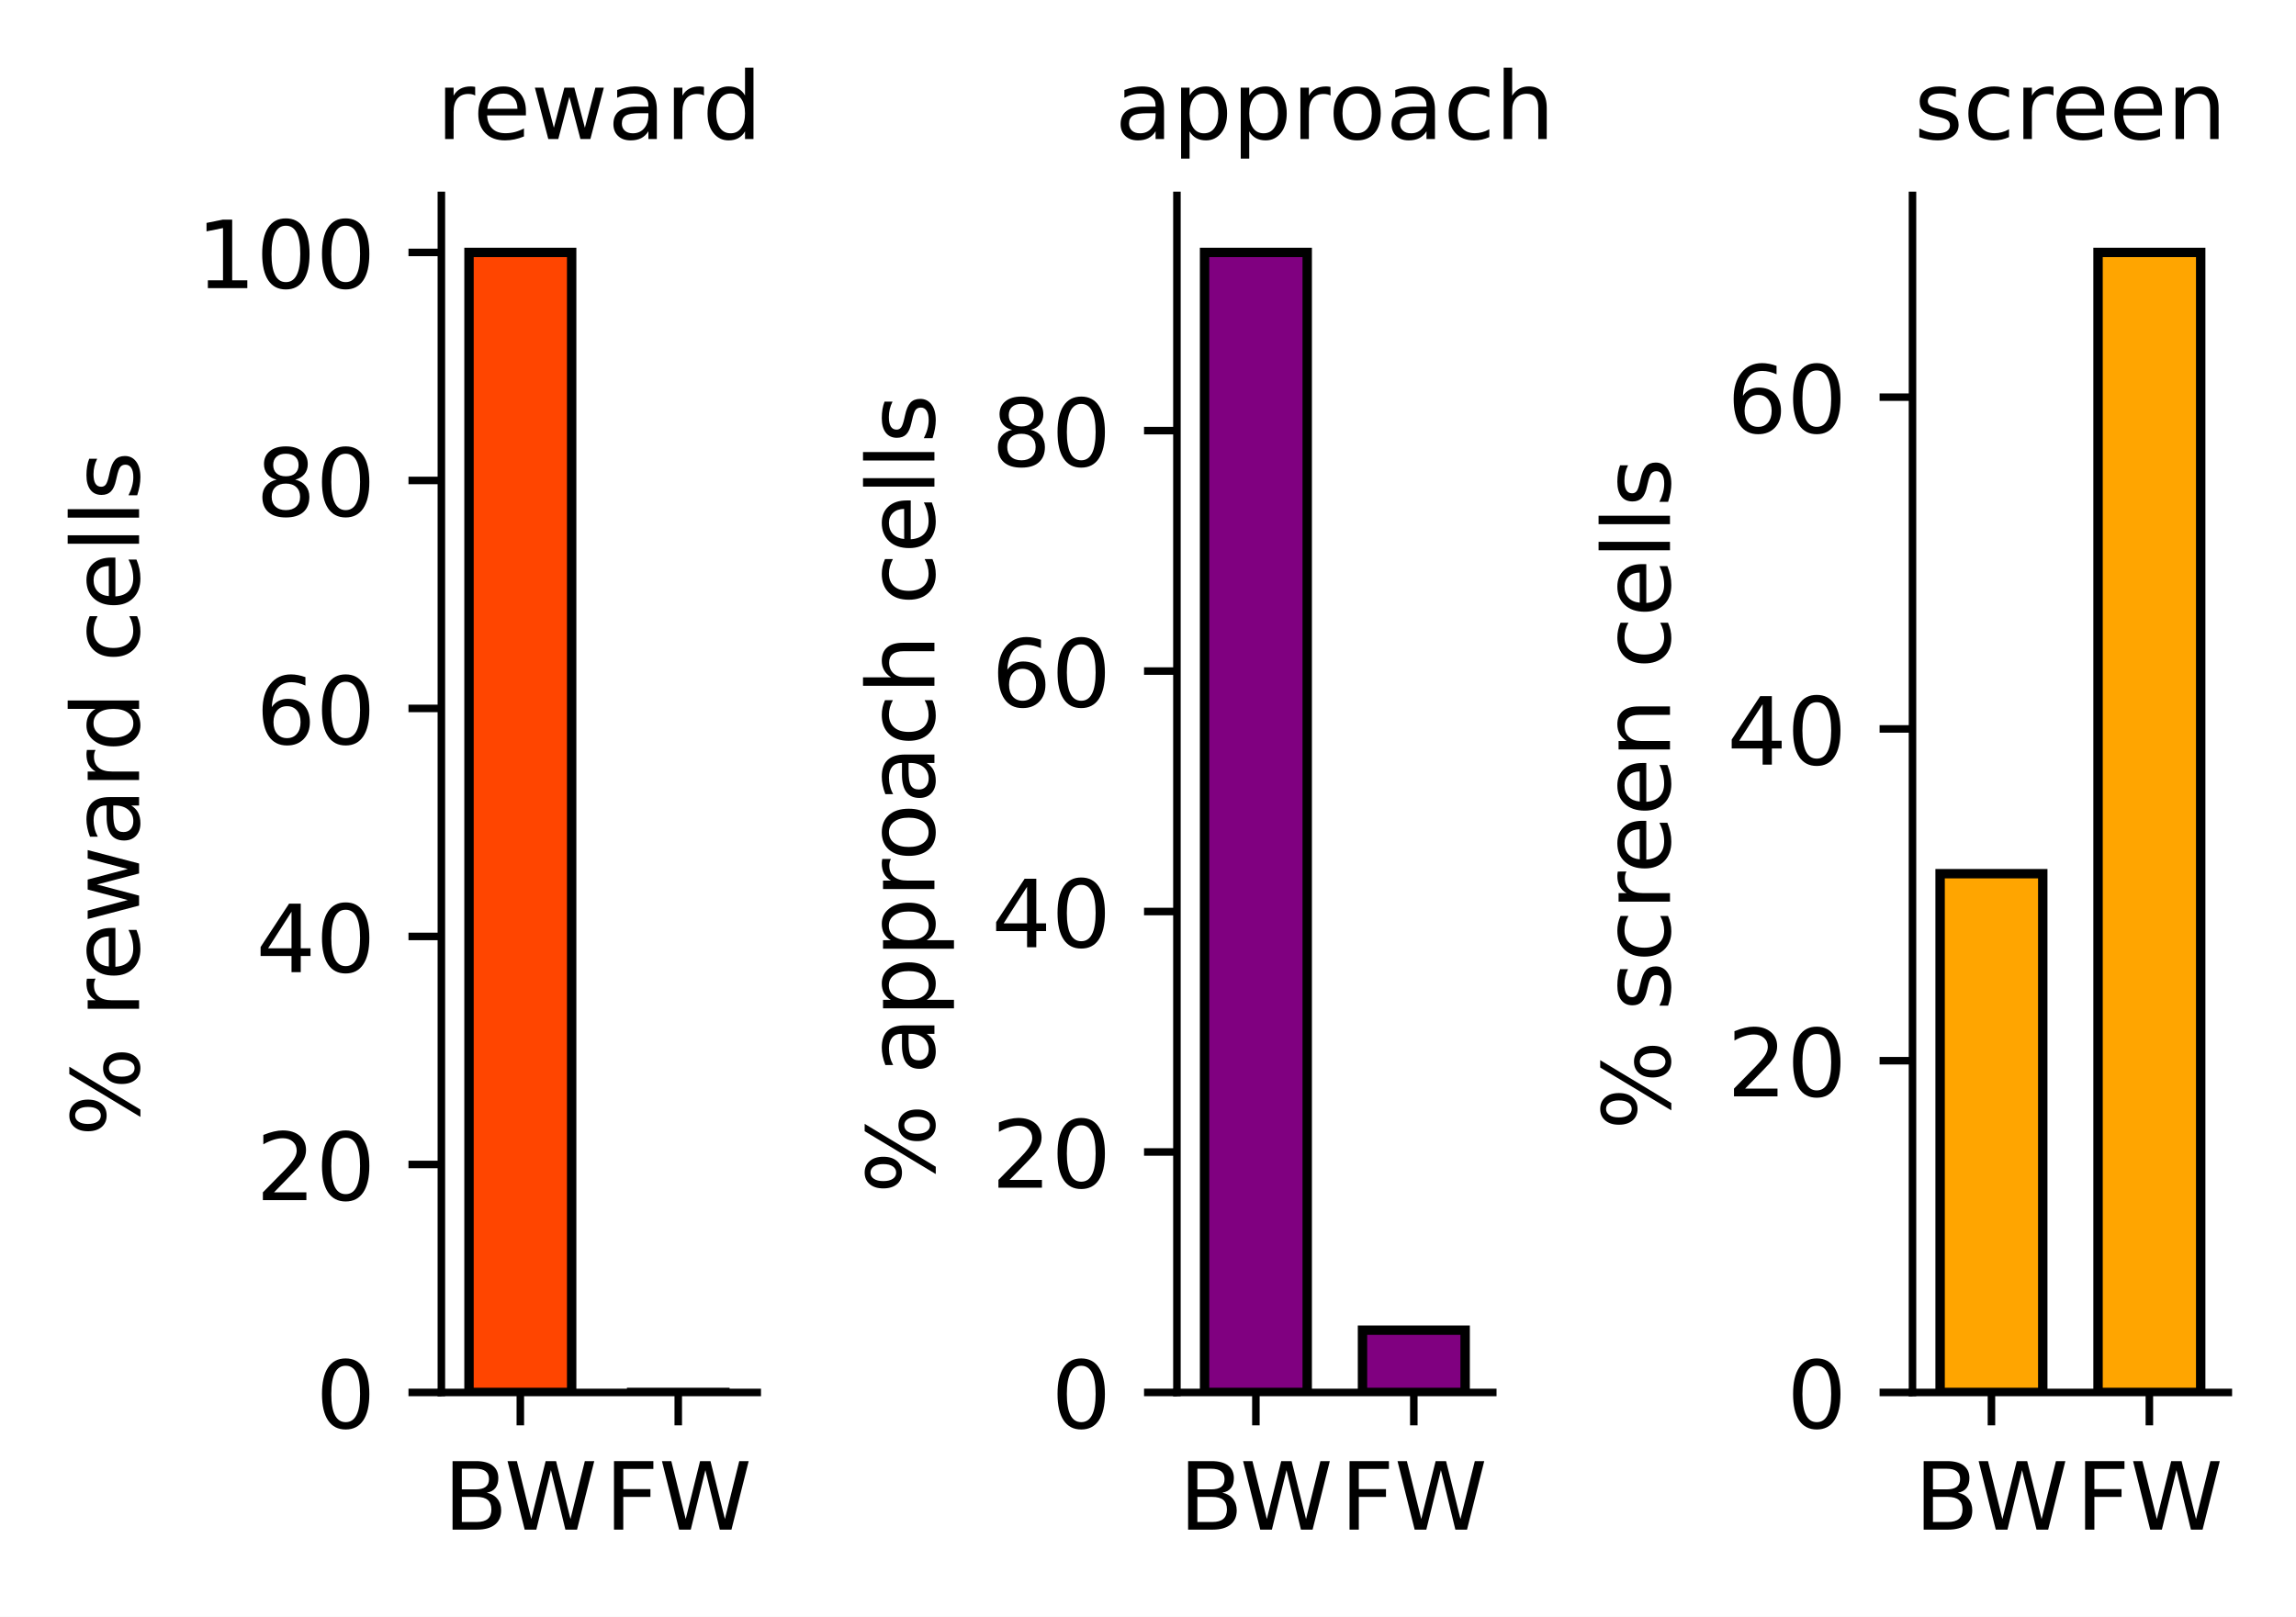
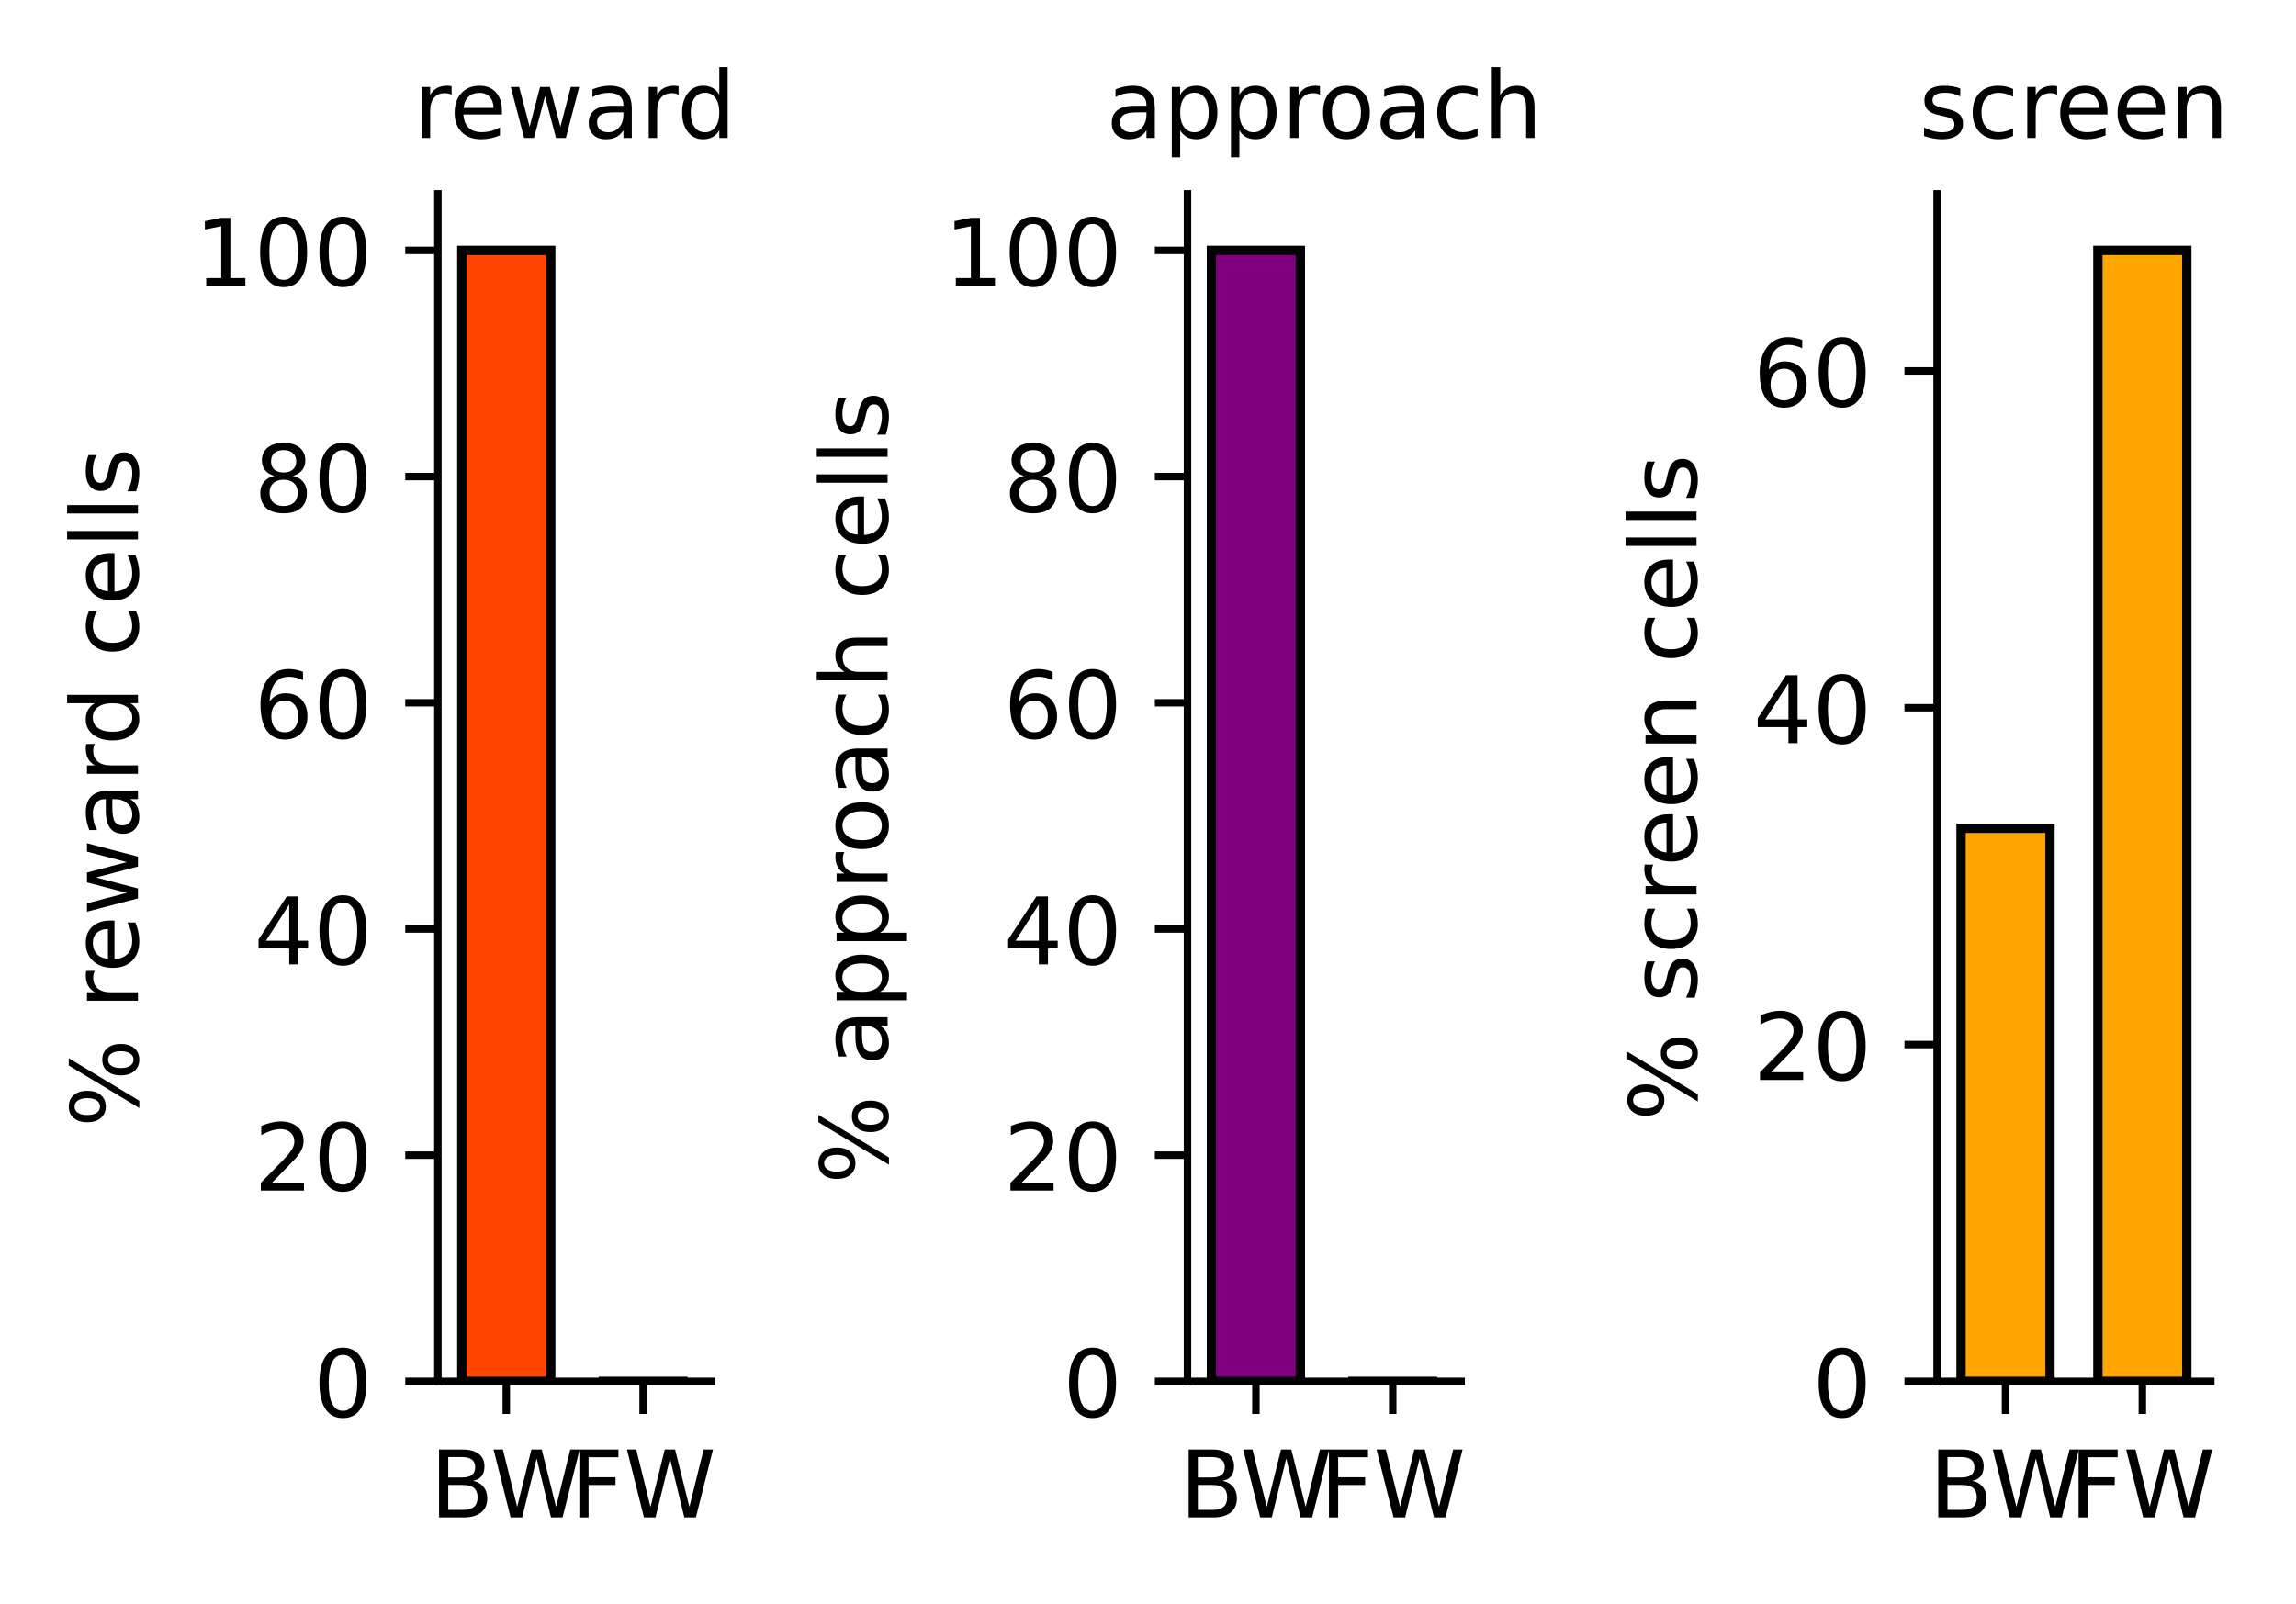
- <svg xmlns="http://www.w3.org/2000/svg" xmlns:xlink="http://www.w3.org/1999/xlink" width="244.316pt" height="172.077pt" viewBox="0 0 244.316 172.077" version="1.1">
+ <svg xmlns="http://www.w3.org/2000/svg" xmlns:xlink="http://www.w3.org/1999/xlink" width="246.259pt" height="172.077pt" viewBox="0 0 246.259 172.077" version="1.1">
  <defs>
    <style type="text/css">*{stroke-linejoin: round; stroke-linecap: butt}</style>
  </defs>
  <g id="figure_1">
    <g id="patch_1">
-       <path d="M 0 172.077  L 244.316 172.077  L 244.316 0  L 0 0  z " style="fill: #ffffff" />
+       <path d="M 0 172.077  L 246.259 172.077  L 246.259 0  L 0 0  z " style="fill: #ffffff" />
    </g>
    <g id="axes_1">
      <g id="patch_2">
-         <path d="M 46.966 148.198  L 80.576 148.198  L 80.576 20.798  L 46.966 20.798  z " style="fill: #ffffff" />
+         <path d="M 46.966 148.198  L 76.316 148.198  L 76.316 20.798  L 46.966 20.798  z " style="fill: #ffffff" />
      </g>
      <g id="patch_3">
-         <path d="M 49.907 148.198  L 60.83 148.198  L 60.83 26.865  L 49.907 26.865  z " clip-path="url(#p175c31c890)" style="fill: #ff4500; stroke: #000000; stroke-linejoin: miter" />
+         <path d="M 49.534 148.198  L 59.072 148.198  L 59.072 26.865  L 49.534 26.865  z " clip-path="url(#p6581ade9f6)" style="fill: #ff4500; stroke: #000000; stroke-linejoin: miter" />
      </g>
      <g id="patch_4">
-         <path d="M 66.712 148.198  L 77.635 148.198  L 77.635 148.198  L 66.712 148.198  z " clip-path="url(#p175c31c890)" style="fill: #ff4500; stroke: #000000; stroke-linejoin: miter" />
+         <path d="M 64.209 148.198  L 73.748 148.198  L 73.748 148.198  L 64.209 148.198  z " clip-path="url(#p6581ade9f6)" style="fill: #ff4500; stroke: #000000; stroke-linejoin: miter" />
      </g>
      <g id="matplotlib.axis_1">
        <g id="xtick_1">
          <g id="line2d_1">
            <defs>
-               <path id="m35f3dba0b6" d="M 0 0  L 0 3.5  " style="stroke: #000000; stroke-width: 0.8" />
+               <path id="mcc9c3546dc" d="M 0 0  L 0 3.5  " style="stroke: #000000; stroke-width: 0.8" />
            </defs>
            <g>
-               <use xlink:href="#m35f3dba0b6" x="55.368" y="148.198" style="stroke: #000000; stroke-width: 0.8" />
+               <use xlink:href="#mcc9c3546dc" x="54.303" y="148.198" style="stroke: #000000; stroke-width: 0.8" />
            </g>
          </g>
          <g id="text_1">
-             <g transform="translate(47.17516 162.7969) scale(0.1 -0.1)">
+             <g transform="translate(46.11016 162.7969) scale(0.1 -0.1)">
              <defs>
                <path id="DejaVuSans-42" d="M 1259 2228  L 1259 519  L 2272 519  Q 2781 519 3026 730  Q 3272 941 3272 1375  Q 3272 1813 3026 2020  Q 2781 2228 2272 2228  L 1259 2228  z M 1259 4147  L 1259 2741  L 2194 2741  Q 2656 2741 2882 2914  Q 3109 3088 3109 3444  Q 3109 3797 2882 3972  Q 2656 4147 2194 4147  L 1259 4147  z M 628 4666  L 2241 4666  Q 2963 4666 3353 4366  Q 3744 4066 3744 3513  Q 3744 3084 3544 2831  Q 3344 2578 2956 2516  Q 3422 2416 3680 2098  Q 3938 1781 3938 1306  Q 3938 681 3513 340  Q 3088 0 2303 0  L 628 0  L 628 4666  z " transform="scale(0.015625)" />
                <path id="DejaVuSans-57" d="M 213 4666  L 850 4666  L 1831 722  L 2809 4666  L 3519 4666  L 4500 722  L 5478 4666  L 6119 4666  L 4947 0  L 4153 0  L 3169 4050  L 2175 0  L 1381 0  L 213 4666  z " transform="scale(0.015625)" />
              </defs>
              <use xlink:href="#DejaVuSans-42" />
              <use xlink:href="#DejaVuSans-57" x="64.979" />
            </g>
          </g>
        </g>
        <g id="xtick_2">
          <g id="line2d_2">
            <g>
-               <use xlink:href="#m35f3dba0b6" x="72.173" y="148.198" style="stroke: #000000; stroke-width: 0.8" />
+               <use xlink:href="#mcc9c3546dc" x="68.978" y="148.198" style="stroke: #000000; stroke-width: 0.8" />
            </g>
          </g>
          <g id="text_2">
-             <g transform="translate(64.35359 162.7969) scale(0.1 -0.1)">
+             <g transform="translate(61.15859 162.7969) scale(0.1 -0.1)">
              <defs>
                <path id="DejaVuSans-46" d="M 628 4666  L 3309 4666  L 3309 4134  L 1259 4134  L 1259 2759  L 3109 2759  L 3109 2228  L 1259 2228  L 1259 0  L 628 0  L 628 4666  z " transform="scale(0.015625)" />
              </defs>
              <use xlink:href="#DejaVuSans-46" />
              <use xlink:href="#DejaVuSans-57" x="57.52" />
            </g>
          </g>
        </g>
      </g>
      <g id="matplotlib.axis_2">
        <g id="ytick_1">
          <g id="line2d_3">
            <defs>
-               <path id="m3ed35dcce3" d="M 0 0  L -3.5 0  " style="stroke: #000000; stroke-width: 0.8" />
+               <path id="m6c302e2d88" d="M 0 0  L -3.5 0  " style="stroke: #000000; stroke-width: 0.8" />
            </defs>
            <g>
-               <use xlink:href="#m3ed35dcce3" x="46.966" y="148.198" style="stroke: #000000; stroke-width: 0.8" />
+               <use xlink:href="#m6c302e2d88" x="46.966" y="148.198" style="stroke: #000000; stroke-width: 0.8" />
            </g>
          </g>
          <g id="text_3">
            <g transform="translate(33.60312 151.9977) scale(0.1 -0.1)">
              <defs>
                <path id="DejaVuSans-30" d="M 2034 4250  Q 1547 4250 1301 3770  Q 1056 3291 1056 2328  Q 1056 1369 1301 889  Q 1547 409 2034 409  Q 2525 409 2770 889  Q 3016 1369 3016 2328  Q 3016 3291 2770 3770  Q 2525 4250 2034 4250  z M 2034 4750  Q 2819 4750 3233 4129  Q 3647 3509 3647 2328  Q 3647 1150 3233 529  Q 2819 -91 2034 -91  Q 1250 -91 836 529  Q 422 1150 422 2328  Q 422 3509 836 4129  Q 1250 4750 2034 4750  z " transform="scale(0.015625)" />
              </defs>
              <use xlink:href="#DejaVuSans-30" />
            </g>
          </g>
        </g>
        <g id="ytick_2">
          <g id="line2d_4">
            <g>
-               <use xlink:href="#m3ed35dcce3" x="46.966" y="123.932" style="stroke: #000000; stroke-width: 0.8" />
+               <use xlink:href="#m6c302e2d88" x="46.966" y="123.932" style="stroke: #000000; stroke-width: 0.8" />
            </g>
          </g>
          <g id="text_4">
            <g transform="translate(27.24063 127.731) scale(0.1 -0.1)">
              <defs>
                <path id="DejaVuSans-32" d="M 1228 531  L 3431 531  L 3431 0  L 469 0  L 469 531  Q 828 903 1448 1529  Q 2069 2156 2228 2338  Q 2531 2678 2651 2914  Q 2772 3150 2772 3378  Q 2772 3750 2511 3984  Q 2250 4219 1831 4219  Q 1534 4219 1204 4116  Q 875 4013 500 3803  L 500 4441  Q 881 4594 1212 4672  Q 1544 4750 1819 4750  Q 2544 4750 2975 4387  Q 3406 4025 3406 3419  Q 3406 3131 3298 2873  Q 3191 2616 2906 2266  Q 2828 2175 2409 1742  Q 1991 1309 1228 531  z " transform="scale(0.015625)" />
              </defs>
              <use xlink:href="#DejaVuSans-32" />
              <use xlink:href="#DejaVuSans-30" x="63.623" />
            </g>
          </g>
        </g>
        <g id="ytick_3">
          <g id="line2d_5">
            <g>
-               <use xlink:href="#m3ed35dcce3" x="46.966" y="99.665" style="stroke: #000000; stroke-width: 0.8" />
+               <use xlink:href="#m6c302e2d88" x="46.966" y="99.665" style="stroke: #000000; stroke-width: 0.8" />
            </g>
          </g>
          <g id="text_5">
            <g transform="translate(27.24063 103.4643) scale(0.1 -0.1)">
              <defs>
                <path id="DejaVuSans-34" d="M 2419 4116  L 825 1625  L 2419 1625  L 2419 4116  z M 2253 4666  L 3047 4666  L 3047 1625  L 3713 1625  L 3713 1100  L 3047 1100  L 3047 0  L 2419 0  L 2419 1100  L 313 1100  L 313 1709  L 2253 4666  z " transform="scale(0.015625)" />
              </defs>
              <use xlink:href="#DejaVuSans-34" />
              <use xlink:href="#DejaVuSans-30" x="63.623" />
            </g>
          </g>
        </g>
        <g id="ytick_4">
          <g id="line2d_6">
            <g>
-               <use xlink:href="#m3ed35dcce3" x="46.966" y="75.398" style="stroke: #000000; stroke-width: 0.8" />
+               <use xlink:href="#m6c302e2d88" x="46.966" y="75.398" style="stroke: #000000; stroke-width: 0.8" />
            </g>
          </g>
          <g id="text_6">
            <g transform="translate(27.24063 79.19766) scale(0.1 -0.1)">
              <defs>
                <path id="DejaVuSans-36" d="M 2113 2584  Q 1688 2584 1439 2293  Q 1191 2003 1191 1497  Q 1191 994 1439 701  Q 1688 409 2113 409  Q 2538 409 2786 701  Q 3034 994 3034 1497  Q 3034 2003 2786 2293  Q 2538 2584 2113 2584  z M 3366 4563  L 3366 3988  Q 3128 4100 2886 4159  Q 2644 4219 2406 4219  Q 1781 4219 1451 3797  Q 1122 3375 1075 2522  Q 1259 2794 1537 2939  Q 1816 3084 2150 3084  Q 2853 3084 3261 2657  Q 3669 2231 3669 1497  Q 3669 778 3244 343  Q 2819 -91 2113 -91  Q 1303 -91 875 529  Q 447 1150 447 2328  Q 447 3434 972 4092  Q 1497 4750 2381 4750  Q 2619 4750 2861 4703  Q 3103 4656 3366 4563  z " transform="scale(0.015625)" />
              </defs>
              <use xlink:href="#DejaVuSans-36" />
              <use xlink:href="#DejaVuSans-30" x="63.623" />
            </g>
          </g>
        </g>
        <g id="ytick_5">
          <g id="line2d_7">
            <g>
-               <use xlink:href="#m3ed35dcce3" x="46.966" y="51.132" style="stroke: #000000; stroke-width: 0.8" />
+               <use xlink:href="#m6c302e2d88" x="46.966" y="51.132" style="stroke: #000000; stroke-width: 0.8" />
            </g>
          </g>
          <g id="text_7">
            <g transform="translate(27.24063 54.93099) scale(0.1 -0.1)">
              <defs>
                <path id="DejaVuSans-38" d="M 2034 2216  Q 1584 2216 1326 1975  Q 1069 1734 1069 1313  Q 1069 891 1326 650  Q 1584 409 2034 409  Q 2484 409 2743 651  Q 3003 894 3003 1313  Q 3003 1734 2745 1975  Q 2488 2216 2034 2216  z M 1403 2484  Q 997 2584 770 2862  Q 544 3141 544 3541  Q 544 4100 942 4425  Q 1341 4750 2034 4750  Q 2731 4750 3128 4425  Q 3525 4100 3525 3541  Q 3525 3141 3298 2862  Q 3072 2584 2669 2484  Q 3125 2378 3379 2068  Q 3634 1759 3634 1313  Q 3634 634 3220 271  Q 2806 -91 2034 -91  Q 1263 -91 848 271  Q 434 634 434 1313  Q 434 1759 690 2068  Q 947 2378 1403 2484  z M 1172 3481  Q 1172 3119 1398 2916  Q 1625 2713 2034 2713  Q 2441 2713 2670 2916  Q 2900 3119 2900 3481  Q 2900 3844 2670 4047  Q 2441 4250 2034 4250  Q 1625 4250 1398 4047  Q 1172 3844 1172 3481  z " transform="scale(0.015625)" />
              </defs>
              <use xlink:href="#DejaVuSans-38" />
              <use xlink:href="#DejaVuSans-30" x="63.623" />
            </g>
          </g>
        </g>
        <g id="ytick_6">
          <g id="line2d_8">
            <g>
-               <use xlink:href="#m3ed35dcce3" x="46.966" y="26.865" style="stroke: #000000; stroke-width: 0.8" />
+               <use xlink:href="#m6c302e2d88" x="46.966" y="26.865" style="stroke: #000000; stroke-width: 0.8" />
            </g>
          </g>
          <g id="text_8">
            <g transform="translate(20.87813 30.66432) scale(0.1 -0.1)">
              <defs>
                <path id="DejaVuSans-31" d="M 794 531  L 1825 531  L 1825 4091  L 703 3866  L 703 4441  L 1819 4666  L 2450 4666  L 2450 531  L 3481 531  L 3481 0  L 794 0  L 794 531  z " transform="scale(0.015625)" />
              </defs>
              <use xlink:href="#DejaVuSans-31" />
              <use xlink:href="#DejaVuSans-30" x="63.623" />
              <use xlink:href="#DejaVuSans-30" x="127.246" />
            </g>
          </g>
        </g>
        <g id="text_9">
          <g transform="translate(14.79844 120.9508) rotate(-90) scale(0.1 -0.1)">
            <defs>
              <path id="DejaVuSans-25" d="M 4653 2053  Q 4381 2053 4226 1822  Q 4072 1591 4072 1178  Q 4072 772 4226 539  Q 4381 306 4653 306  Q 4919 306 5073 539  Q 5228 772 5228 1178  Q 5228 1588 5073 1820  Q 4919 2053 4653 2053  z M 4653 2450  Q 5147 2450 5437 2106  Q 5728 1763 5728 1178  Q 5728 594 5436 251  Q 5144 -91 4653 -91  Q 4153 -91 3862 251  Q 3572 594 3572 1178  Q 3572 1766 3864 2108  Q 4156 2450 4653 2450  z M 1428 4353  Q 1159 4353 1004 4120  Q 850 3888 850 3481  Q 850 3069 1003 2837  Q 1156 2606 1428 2606  Q 1700 2606 1854 2837  Q 2009 3069 2009 3481  Q 2009 3884 1853 4118  Q 1697 4353 1428 4353  z M 4250 4750  L 4750 4750  L 1831 -91  L 1331 -91  L 4250 4750  z M 1428 4750  Q 1922 4750 2215 4408  Q 2509 4066 2509 3481  Q 2509 2891 2217 2550  Q 1925 2209 1428 2209  Q 931 2209 642 2551  Q 353 2894 353 3481  Q 353 4063 643 4406  Q 934 4750 1428 4750  z " transform="scale(0.015625)" />
              <path id="DejaVuSans-20" transform="scale(0.015625)" />
              <path id="DejaVuSans-72" d="M 2631 2963  Q 2534 3019 2420 3045  Q 2306 3072 2169 3072  Q 1681 3072 1420 2755  Q 1159 2438 1159 1844  L 1159 0  L 581 0  L 581 3500  L 1159 3500  L 1159 2956  Q 1341 3275 1631 3429  Q 1922 3584 2338 3584  Q 2397 3584 2469 3576  Q 2541 3569 2628 3553  L 2631 2963  z " transform="scale(0.015625)" />
              <path id="DejaVuSans-65" d="M 3597 1894  L 3597 1613  L 953 1613  Q 991 1019 1311 708  Q 1631 397 2203 397  Q 2534 397 2845 478  Q 3156 559 3463 722  L 3463 178  Q 3153 47 2828 -22  Q 2503 -91 2169 -91  Q 1331 -91 842 396  Q 353 884 353 1716  Q 353 2575 817 3079  Q 1281 3584 2069 3584  Q 2775 3584 3186 3129  Q 3597 2675 3597 1894  z M 3022 2063  Q 3016 2534 2758 2815  Q 2500 3097 2075 3097  Q 1594 3097 1305 2825  Q 1016 2553 972 2059  L 3022 2063  z " transform="scale(0.015625)" />
              <path id="DejaVuSans-77" d="M 269 3500  L 844 3500  L 1563 769  L 2278 3500  L 2956 3500  L 3675 769  L 4391 3500  L 4966 3500  L 4050 0  L 3372 0  L 2619 2869  L 1863 0  L 1184 0  L 269 3500  z " transform="scale(0.015625)" />
              <path id="DejaVuSans-61" d="M 2194 1759  Q 1497 1759 1228 1600  Q 959 1441 959 1056  Q 959 750 1161 570  Q 1363 391 1709 391  Q 2188 391 2477 730  Q 2766 1069 2766 1631  L 2766 1759  L 2194 1759  z M 3341 1997  L 3341 0  L 2766 0  L 2766 531  Q 2569 213 2275 61  Q 1981 -91 1556 -91  Q 1019 -91 701 211  Q 384 513 384 1019  Q 384 1609 779 1909  Q 1175 2209 1959 2209  L 2766 2209  L 2766 2266  Q 2766 2663 2505 2880  Q 2244 3097 1772 3097  Q 1472 3097 1187 3025  Q 903 2953 641 2809  L 641 3341  Q 956 3463 1253 3523  Q 1550 3584 1831 3584  Q 2591 3584 2966 3190  Q 3341 2797 3341 1997  z " transform="scale(0.015625)" />
              <path id="DejaVuSans-64" d="M 2906 2969  L 2906 4863  L 3481 4863  L 3481 0  L 2906 0  L 2906 525  Q 2725 213 2448 61  Q 2172 -91 1784 -91  Q 1150 -91 751 415  Q 353 922 353 1747  Q 353 2572 751 3078  Q 1150 3584 1784 3584  Q 2172 3584 2448 3432  Q 2725 3281 2906 2969  z M 947 1747  Q 947 1113 1208 752  Q 1469 391 1925 391  Q 2381 391 2643 752  Q 2906 1113 2906 1747  Q 2906 2381 2643 2742  Q 2381 3103 1925 3103  Q 1469 3103 1208 2742  Q 947 2381 947 1747  z " transform="scale(0.015625)" />
              <path id="DejaVuSans-63" d="M 3122 3366  L 3122 2828  Q 2878 2963 2633 3030  Q 2388 3097 2138 3097  Q 1578 3097 1268 2742  Q 959 2388 959 1747  Q 959 1106 1268 751  Q 1578 397 2138 397  Q 2388 397 2633 464  Q 2878 531 3122 666  L 3122 134  Q 2881 22 2623 -34  Q 2366 -91 2075 -91  Q 1284 -91 818 406  Q 353 903 353 1747  Q 353 2603 823 3093  Q 1294 3584 2113 3584  Q 2378 3584 2631 3529  Q 2884 3475 3122 3366  z " transform="scale(0.015625)" />
              <path id="DejaVuSans-6c" d="M 603 4863  L 1178 4863  L 1178 0  L 603 0  L 603 4863  z " transform="scale(0.015625)" />
              <path id="DejaVuSans-73" d="M 2834 3397  L 2834 2853  Q 2591 2978 2328 3040  Q 2066 3103 1784 3103  Q 1356 3103 1142 2972  Q 928 2841 928 2578  Q 928 2378 1081 2264  Q 1234 2150 1697 2047  L 1894 2003  Q 2506 1872 2764 1633  Q 3022 1394 3022 966  Q 3022 478 2636 193  Q 2250 -91 1575 -91  Q 1294 -91 989 -36  Q 684 19 347 128  L 347 722  Q 666 556 975 473  Q 1284 391 1588 391  Q 1994 391 2212 530  Q 2431 669 2431 922  Q 2431 1156 2273 1281  Q 2116 1406 1581 1522  L 1381 1569  Q 847 1681 609 1914  Q 372 2147 372 2553  Q 372 3047 722 3315  Q 1072 3584 1716 3584  Q 2034 3584 2315 3537  Q 2597 3491 2834 3397  z " transform="scale(0.015625)" />
            </defs>
            <use xlink:href="#DejaVuSans-25" />
            <use xlink:href="#DejaVuSans-20" x="95.02" />
            <use xlink:href="#DejaVuSans-72" x="126.807" />
            <use xlink:href="#DejaVuSans-65" x="165.67" />
            <use xlink:href="#DejaVuSans-77" x="227.193" />
            <use xlink:href="#DejaVuSans-61" x="308.98" />
            <use xlink:href="#DejaVuSans-72" x="370.26" />
            <use xlink:href="#DejaVuSans-64" x="409.623" />
            <use xlink:href="#DejaVuSans-20" x="473.1" />
            <use xlink:href="#DejaVuSans-63" x="504.887" />
            <use xlink:href="#DejaVuSans-65" x="559.867" />
            <use xlink:href="#DejaVuSans-6c" x="621.391" />
            <use xlink:href="#DejaVuSans-6c" x="649.174" />
            <use xlink:href="#DejaVuSans-73" x="676.957" />
          </g>
        </g>
      </g>
      <g id="patch_5">
        <path d="M 46.966 148.198  L 46.966 20.798  " style="fill: none; stroke: #000000; stroke-width: 0.8; stroke-linejoin: miter; stroke-linecap: square" />
      </g>
      <g id="patch_6">
-         <path d="M 46.966 148.198  L 80.576 148.198  " style="fill: none; stroke: #000000; stroke-width: 0.8; stroke-linejoin: miter; stroke-linecap: square" />
+         <path d="M 46.966 148.198  L 76.316 148.198  " style="fill: none; stroke: #000000; stroke-width: 0.8; stroke-linejoin: miter; stroke-linecap: square" />
      </g>
      <g id="text_10">
-         <g transform="translate(46.45578 14.79844) scale(0.1 -0.1)">
+         <g transform="translate(44.32578 14.79844) scale(0.1 -0.1)">
          <use xlink:href="#DejaVuSans-72" />
          <use xlink:href="#DejaVuSans-65" x="38.863" />
          <use xlink:href="#DejaVuSans-77" x="100.387" />
          <use xlink:href="#DejaVuSans-61" x="182.174" />
          <use xlink:href="#DejaVuSans-72" x="243.453" />
          <use xlink:href="#DejaVuSans-64" x="282.816" />
        </g>
      </g>
    </g>
    <g id="axes_2">
      <g id="patch_7">
-         <path d="M 125.236 148.198  L 158.846 148.198  L 158.846 20.798  L 125.236 20.798  z " style="fill: #ffffff" />
+         <path d="M 127.366 148.198  L 156.716 148.198  L 156.716 20.798  L 127.366 20.798  z " style="fill: #ffffff" />
      </g>
      <g id="patch_8">
-         <path d="M 128.177 148.198  L 139.1 148.198  L 139.1 26.865  L 128.177 26.865  z " clip-path="url(#p422a82998a)" style="fill: #800080; stroke: #000000; stroke-linejoin: miter" />
+         <path d="M 129.934 148.198  L 139.472 148.198  L 139.472 26.865  L 129.934 26.865  z " clip-path="url(#p633598cc82)" style="fill: #800080; stroke: #000000; stroke-linejoin: miter" />
      </g>
      <g id="patch_9">
-         <path d="M 144.982 148.198  L 155.905 148.198  L 155.905 141.57  L 144.982 141.57  z " clip-path="url(#p422a82998a)" style="fill: #800080; stroke: #000000; stroke-linejoin: miter" />
+         <path d="M 144.609 148.198  L 154.148 148.198  L 154.148 148.198  L 144.609 148.198  z " clip-path="url(#p633598cc82)" style="fill: #800080; stroke: #000000; stroke-linejoin: miter" />
      </g>
      <g id="matplotlib.axis_3">
        <g id="xtick_3">
          <g id="line2d_9">
            <g>
-               <use xlink:href="#m35f3dba0b6" x="133.638" y="148.198" style="stroke: #000000; stroke-width: 0.8" />
+               <use xlink:href="#mcc9c3546dc" x="134.703" y="148.198" style="stroke: #000000; stroke-width: 0.8" />
            </g>
          </g>
          <g id="text_11">
-             <g transform="translate(125.4452 162.7969) scale(0.1 -0.1)">
+             <g transform="translate(126.5102 162.7969) scale(0.1 -0.1)">
              <use xlink:href="#DejaVuSans-42" />
              <use xlink:href="#DejaVuSans-57" x="64.979" />
            </g>
          </g>
        </g>
        <g id="xtick_4">
          <g id="line2d_10">
            <g>
-               <use xlink:href="#m35f3dba0b6" x="150.443" y="148.198" style="stroke: #000000; stroke-width: 0.8" />
+               <use xlink:href="#mcc9c3546dc" x="149.378" y="148.198" style="stroke: #000000; stroke-width: 0.8" />
            </g>
          </g>
          <g id="text_12">
-             <g transform="translate(142.6236 162.7969) scale(0.1 -0.1)">
+             <g transform="translate(141.5586 162.7969) scale(0.1 -0.1)">
              <use xlink:href="#DejaVuSans-46" />
              <use xlink:href="#DejaVuSans-57" x="57.52" />
            </g>
          </g>
        </g>
      </g>
      <g id="matplotlib.axis_4">
        <g id="ytick_7">
          <g id="line2d_11">
            <g>
-               <use xlink:href="#m3ed35dcce3" x="125.236" y="148.198" style="stroke: #000000; stroke-width: 0.8" />
+               <use xlink:href="#m6c302e2d88" x="127.366" y="148.198" style="stroke: #000000; stroke-width: 0.8" />
            </g>
          </g>
          <g id="text_13">
-             <g transform="translate(111.8731 151.9977) scale(0.1 -0.1)">
+             <g transform="translate(114.0031 151.9977) scale(0.1 -0.1)">
              <use xlink:href="#DejaVuSans-30" />
            </g>
          </g>
        </g>
        <g id="ytick_8">
          <g id="line2d_12">
            <g>
-               <use xlink:href="#m3ed35dcce3" x="125.236" y="122.606" style="stroke: #000000; stroke-width: 0.8" />
+               <use xlink:href="#m6c302e2d88" x="127.366" y="123.932" style="stroke: #000000; stroke-width: 0.8" />
            </g>
          </g>
          <g id="text_14">
-             <g transform="translate(105.5106 126.4053) scale(0.1 -0.1)">
+             <g transform="translate(107.6406 127.731) scale(0.1 -0.1)">
              <use xlink:href="#DejaVuSans-32" />
              <use xlink:href="#DejaVuSans-30" x="63.623" />
            </g>
          </g>
        </g>
        <g id="ytick_9">
          <g id="line2d_13">
            <g>
-               <use xlink:href="#m3ed35dcce3" x="125.236" y="97.014" style="stroke: #000000; stroke-width: 0.8" />
+               <use xlink:href="#m6c302e2d88" x="127.366" y="99.665" style="stroke: #000000; stroke-width: 0.8" />
            </g>
          </g>
          <g id="text_15">
-             <g transform="translate(105.5106 100.8129) scale(0.1 -0.1)">
+             <g transform="translate(107.6406 103.4643) scale(0.1 -0.1)">
              <use xlink:href="#DejaVuSans-34" />
              <use xlink:href="#DejaVuSans-30" x="63.623" />
            </g>
          </g>
        </g>
        <g id="ytick_10">
          <g id="line2d_14">
            <g>
-               <use xlink:href="#m3ed35dcce3" x="125.236" y="71.421" style="stroke: #000000; stroke-width: 0.8" />
+               <use xlink:href="#m6c302e2d88" x="127.366" y="75.398" style="stroke: #000000; stroke-width: 0.8" />
            </g>
          </g>
          <g id="text_16">
-             <g transform="translate(105.5106 75.22046) scale(0.1 -0.1)">
+             <g transform="translate(107.6406 79.19766) scale(0.1 -0.1)">
              <use xlink:href="#DejaVuSans-36" />
              <use xlink:href="#DejaVuSans-30" x="63.623" />
            </g>
          </g>
        </g>
        <g id="ytick_11">
          <g id="line2d_15">
            <g>
-               <use xlink:href="#m3ed35dcce3" x="125.236" y="45.829" style="stroke: #000000; stroke-width: 0.8" />
+               <use xlink:href="#m6c302e2d88" x="127.366" y="51.132" style="stroke: #000000; stroke-width: 0.8" />
            </g>
          </g>
          <g id="text_17">
-             <g transform="translate(105.5106 49.62806) scale(0.1 -0.1)">
+             <g transform="translate(107.6406 54.93099) scale(0.1 -0.1)">
              <use xlink:href="#DejaVuSans-38" />
              <use xlink:href="#DejaVuSans-30" x="63.623" />
            </g>
          </g>
        </g>
-         <g id="text_18">
-           <g transform="translate(99.43094 127.0328) rotate(-90) scale(0.1 -0.1)">
+         <g id="ytick_12">
+           <g id="line2d_16">
+             <g>
+               <use xlink:href="#m6c302e2d88" x="127.366" y="26.865" style="stroke: #000000; stroke-width: 0.8" />
+             </g>
+           </g>
+           <g id="text_18">
+             <g transform="translate(101.2781 30.66432) scale(0.1 -0.1)">
+               <use xlink:href="#DejaVuSans-31" />
+               <use xlink:href="#DejaVuSans-30" x="63.623" />
+               <use xlink:href="#DejaVuSans-30" x="127.246" />
+             </g>
+           </g>
+         </g>
+         <g id="text_19">
+           <g transform="translate(95.19844 127.0328) rotate(-90) scale(0.1 -0.1)">
            <defs>
              <path id="DejaVuSans-70" d="M 1159 525  L 1159 -1331  L 581 -1331  L 581 3500  L 1159 3500  L 1159 2969  Q 1341 3281 1617 3432  Q 1894 3584 2278 3584  Q 2916 3584 3314 3078  Q 3713 2572 3713 1747  Q 3713 922 3314 415  Q 2916 -91 2278 -91  Q 1894 -91 1617 61  Q 1341 213 1159 525  z M 3116 1747  Q 3116 2381 2855 2742  Q 2594 3103 2138 3103  Q 1681 3103 1420 2742  Q 1159 2381 1159 1747  Q 1159 1113 1420 752  Q 1681 391 2138 391  Q 2594 391 2855 752  Q 3116 1113 3116 1747  z " transform="scale(0.015625)" />
              <path id="DejaVuSans-6f" d="M 1959 3097  Q 1497 3097 1228 2736  Q 959 2375 959 1747  Q 959 1119 1226 758  Q 1494 397 1959 397  Q 2419 397 2687 759  Q 2956 1122 2956 1747  Q 2956 2369 2687 2733  Q 2419 3097 1959 3097  z M 1959 3584  Q 2709 3584 3137 3096  Q 3566 2609 3566 1747  Q 3566 888 3137 398  Q 2709 -91 1959 -91  Q 1206 -91 779 398  Q 353 888 353 1747  Q 353 2609 779 3096  Q 1206 3584 1959 3584  z " transform="scale(0.015625)" />
              <path id="DejaVuSans-68" d="M 3513 2113  L 3513 0  L 2938 0  L 2938 2094  Q 2938 2591 2744 2837  Q 2550 3084 2163 3084  Q 1697 3084 1428 2787  Q 1159 2491 1159 1978  L 1159 0  L 581 0  L 581 4863  L 1159 4863  L 1159 2956  Q 1366 3272 1645 3428  Q 1925 3584 2291 3584  Q 2894 3584 3203 3211  Q 3513 2838 3513 2113  z " transform="scale(0.015625)" />
            </defs>
            <use xlink:href="#DejaVuSans-25" />
            <use xlink:href="#DejaVuSans-20" x="95.02" />
            <use xlink:href="#DejaVuSans-61" x="126.807" />
            <use xlink:href="#DejaVuSans-70" x="188.086" />
            <use xlink:href="#DejaVuSans-70" x="251.562" />
            <use xlink:href="#DejaVuSans-72" x="315.039" />
            <use xlink:href="#DejaVuSans-6f" x="353.902" />
            <use xlink:href="#DejaVuSans-61" x="415.084" />
            <use xlink:href="#DejaVuSans-63" x="476.363" />
            <use xlink:href="#DejaVuSans-68" x="531.344" />
            <use xlink:href="#DejaVuSans-20" x="594.723" />
            <use xlink:href="#DejaVuSans-63" x="626.51" />
            <use xlink:href="#DejaVuSans-65" x="681.49" />
            <use xlink:href="#DejaVuSans-6c" x="743.014" />
            <use xlink:href="#DejaVuSans-6c" x="770.797" />
            <use xlink:href="#DejaVuSans-73" x="798.58" />
          </g>
        </g>
      </g>
      <g id="patch_10">
-         <path d="M 125.236 148.198  L 125.236 20.798  " style="fill: none; stroke: #000000; stroke-width: 0.8; stroke-linejoin: miter; stroke-linecap: square" />
+         <path d="M 127.366 148.198  L 127.366 20.798  " style="fill: none; stroke: #000000; stroke-width: 0.8; stroke-linejoin: miter; stroke-linecap: square" />
      </g>
      <g id="patch_11">
-         <path d="M 125.236 148.198  L 158.846 148.198  " style="fill: none; stroke: #000000; stroke-width: 0.8; stroke-linejoin: miter; stroke-linecap: square" />
-       </g>
-       <g id="text_19">
+         <path d="M 127.366 148.198  L 156.716 148.198  " style="fill: none; stroke: #000000; stroke-width: 0.8; stroke-linejoin: miter; stroke-linecap: square" />
+       </g>
+       <g id="text_20">
        <g transform="translate(118.6437 14.79844) scale(0.1 -0.1)">
          <use xlink:href="#DejaVuSans-61" />
          <use xlink:href="#DejaVuSans-70" x="61.279" />
          <use xlink:href="#DejaVuSans-70" x="124.756" />
          <use xlink:href="#DejaVuSans-72" x="188.232" />
          <use xlink:href="#DejaVuSans-6f" x="227.096" />
          <use xlink:href="#DejaVuSans-61" x="288.277" />
          <use xlink:href="#DejaVuSans-63" x="349.557" />
          <use xlink:href="#DejaVuSans-68" x="404.537" />
        </g>
      </g>
    </g>
    <g id="axes_3">
      <g id="patch_12">
-         <path d="M 203.506 148.198  L 237.116 148.198  L 237.116 20.798  L 203.506 20.798  z " style="fill: #ffffff" />
+         <path d="M 207.766 148.198  L 237.116 148.198  L 237.116 20.798  L 207.766 20.798  z " style="fill: #ffffff" />
      </g>
      <g id="patch_13">
-         <path d="M 206.446 148.198  L 217.37 148.198  L 217.37 92.985  L 206.446 92.985  z " clip-path="url(#pda9f8aa319)" style="fill: #ffa500; stroke: #000000; stroke-linejoin: miter" />
+         <path d="M 210.334 148.198  L 219.873 148.198  L 219.873 88.86  L 210.334 88.86  z " clip-path="url(#p4ef0a23076)" style="fill: #ffa500; stroke: #000000; stroke-linejoin: miter" />
      </g>
      <g id="patch_14">
-         <path d="M 223.251 148.198  L 234.175 148.198  L 234.175 26.865  L 223.251 26.865  z " clip-path="url(#pda9f8aa319)" style="fill: #ffa500; stroke: #000000; stroke-linejoin: miter" />
+         <path d="M 225.009 148.198  L 234.548 148.198  L 234.548 26.865  L 225.009 26.865  z " clip-path="url(#p4ef0a23076)" style="fill: #ffa500; stroke: #000000; stroke-linejoin: miter" />
      </g>
      <g id="matplotlib.axis_5">
        <g id="xtick_5">
-           <g id="line2d_16">
-             <g>
-               <use xlink:href="#m35f3dba0b6" x="211.908" y="148.198" style="stroke: #000000; stroke-width: 0.8" />
-             </g>
-           </g>
-           <g id="text_20">
-             <g transform="translate(203.7152 162.7969) scale(0.1 -0.1)">
+           <g id="line2d_17">
+             <g>
+               <use xlink:href="#mcc9c3546dc" x="215.103" y="148.198" style="stroke: #000000; stroke-width: 0.8" />
+             </g>
+           </g>
+           <g id="text_21">
+             <g transform="translate(206.9102 162.7969) scale(0.1 -0.1)">
              <use xlink:href="#DejaVuSans-42" />
              <use xlink:href="#DejaVuSans-57" x="64.979" />
            </g>
          </g>
        </g>
        <g id="xtick_6">
-           <g id="line2d_17">
-             <g>
-               <use xlink:href="#m35f3dba0b6" x="228.713" y="148.198" style="stroke: #000000; stroke-width: 0.8" />
-             </g>
-           </g>
-           <g id="text_21">
-             <g transform="translate(220.8936 162.7969) scale(0.1 -0.1)">
+           <g id="line2d_18">
+             <g>
+               <use xlink:href="#mcc9c3546dc" x="229.778" y="148.198" style="stroke: #000000; stroke-width: 0.8" />
+             </g>
+           </g>
+           <g id="text_22">
+             <g transform="translate(221.9586 162.7969) scale(0.1 -0.1)">
              <use xlink:href="#DejaVuSans-46" />
              <use xlink:href="#DejaVuSans-57" x="57.52" />
            </g>
          </g>
        </g>
      </g>
      <g id="matplotlib.axis_6">
-         <g id="ytick_12">
-           <g id="line2d_18">
-             <g>
-               <use xlink:href="#m3ed35dcce3" x="203.506" y="148.198" style="stroke: #000000; stroke-width: 0.8" />
-             </g>
-           </g>
-           <g id="text_22">
-             <g transform="translate(190.1431 151.9977) scale(0.1 -0.1)">
-               <use xlink:href="#DejaVuSans-30" />
-             </g>
-           </g>
-         </g>
        <g id="ytick_13">
          <g id="line2d_19">
            <g>
-               <use xlink:href="#m3ed35dcce3" x="203.506" y="112.889" style="stroke: #000000; stroke-width: 0.8" />
+               <use xlink:href="#m6c302e2d88" x="207.766" y="148.198" style="stroke: #000000; stroke-width: 0.8" />
            </g>
          </g>
          <g id="text_23">
-             <g transform="translate(183.7806 116.6883) scale(0.1 -0.1)">
-               <use xlink:href="#DejaVuSans-32" />
-               <use xlink:href="#DejaVuSans-30" x="63.623" />
+             <g transform="translate(194.4031 151.9977) scale(0.1 -0.1)">
+               <use xlink:href="#DejaVuSans-30" />
            </g>
          </g>
        </g>
        <g id="ytick_14">
          <g id="line2d_20">
            <g>
-               <use xlink:href="#m3ed35dcce3" x="203.506" y="77.58" style="stroke: #000000; stroke-width: 0.8" />
+               <use xlink:href="#m6c302e2d88" x="207.766" y="112.064" style="stroke: #000000; stroke-width: 0.8" />
            </g>
          </g>
          <g id="text_24">
-             <g transform="translate(183.7806 81.37893) scale(0.1 -0.1)">
-               <use xlink:href="#DejaVuSans-34" />
+             <g transform="translate(188.0406 115.8633) scale(0.1 -0.1)">
+               <use xlink:href="#DejaVuSans-32" />
              <use xlink:href="#DejaVuSans-30" x="63.623" />
            </g>
          </g>
        </g>
        <g id="ytick_15">
          <g id="line2d_21">
            <g>
-               <use xlink:href="#m3ed35dcce3" x="203.506" y="42.27" style="stroke: #000000; stroke-width: 0.8" />
+               <use xlink:href="#m6c302e2d88" x="207.766" y="75.93" style="stroke: #000000; stroke-width: 0.8" />
            </g>
          </g>
          <g id="text_25">
-             <g transform="translate(183.7806 46.06957) scale(0.1 -0.1)">
+             <g transform="translate(188.0406 79.72904) scale(0.1 -0.1)">
+               <use xlink:href="#DejaVuSans-34" />
+               <use xlink:href="#DejaVuSans-30" x="63.623" />
+             </g>
+           </g>
+         </g>
+         <g id="ytick_16">
+           <g id="line2d_22">
+             <g>
+               <use xlink:href="#m6c302e2d88" x="207.766" y="39.796" style="stroke: #000000; stroke-width: 0.8" />
+             </g>
+           </g>
+           <g id="text_26">
+             <g transform="translate(188.0406 43.59474) scale(0.1 -0.1)">
              <use xlink:href="#DejaVuSans-36" />
              <use xlink:href="#DejaVuSans-30" x="63.623" />
            </g>
          </g>
        </g>
-         <g id="text_26">
-           <g transform="translate(177.7009 120.2547) rotate(-90) scale(0.1 -0.1)">
+         <g id="text_27">
+           <g transform="translate(181.9609 120.2547) rotate(-90) scale(0.1 -0.1)">
            <defs>
              <path id="DejaVuSans-6e" d="M 3513 2113  L 3513 0  L 2938 0  L 2938 2094  Q 2938 2591 2744 2837  Q 2550 3084 2163 3084  Q 1697 3084 1428 2787  Q 1159 2491 1159 1978  L 1159 0  L 581 0  L 581 3500  L 1159 3500  L 1159 2956  Q 1366 3272 1645 3428  Q 1925 3584 2291 3584  Q 2894 3584 3203 3211  Q 3513 2838 3513 2113  z " transform="scale(0.015625)" />
            </defs>
            <use xlink:href="#DejaVuSans-25" />
            <use xlink:href="#DejaVuSans-20" x="95.02" />
            <use xlink:href="#DejaVuSans-73" x="126.807" />
            <use xlink:href="#DejaVuSans-63" x="178.906" />
            <use xlink:href="#DejaVuSans-72" x="233.887" />
            <use xlink:href="#DejaVuSans-65" x="272.75" />
            <use xlink:href="#DejaVuSans-65" x="334.273" />
            <use xlink:href="#DejaVuSans-6e" x="395.797" />
            <use xlink:href="#DejaVuSans-20" x="459.176" />
            <use xlink:href="#DejaVuSans-63" x="490.963" />
            <use xlink:href="#DejaVuSans-65" x="545.943" />
            <use xlink:href="#DejaVuSans-6c" x="607.467" />
            <use xlink:href="#DejaVuSans-6c" x="635.25" />
            <use xlink:href="#DejaVuSans-73" x="663.033" />
          </g>
        </g>
      </g>
      <g id="patch_15">
-         <path d="M 203.506 148.198  L 203.506 20.798  " style="fill: none; stroke: #000000; stroke-width: 0.8; stroke-linejoin: miter; stroke-linecap: square" />
+         <path d="M 207.766 148.198  L 207.766 20.798  " style="fill: none; stroke: #000000; stroke-width: 0.8; stroke-linejoin: miter; stroke-linecap: square" />
      </g>
      <g id="patch_16">
-         <path d="M 203.506 148.198  L 237.116 148.198  " style="fill: none; stroke: #000000; stroke-width: 0.8; stroke-linejoin: miter; stroke-linecap: square" />
-       </g>
-       <g id="text_27">
-         <g transform="translate(203.6919 14.79844) scale(0.1 -0.1)">
+         <path d="M 207.766 148.198  L 237.116 148.198  " style="fill: none; stroke: #000000; stroke-width: 0.8; stroke-linejoin: miter; stroke-linecap: square" />
+       </g>
+       <g id="text_28">
+         <g transform="translate(205.8219 14.79844) scale(0.1 -0.1)">
          <use xlink:href="#DejaVuSans-73" />
          <use xlink:href="#DejaVuSans-63" x="52.1" />
          <use xlink:href="#DejaVuSans-72" x="107.08" />
          <use xlink:href="#DejaVuSans-65" x="145.943" />
          <use xlink:href="#DejaVuSans-65" x="207.467" />
          <use xlink:href="#DejaVuSans-6e" x="268.99" />
        </g>
      </g>
    </g>
  </g>
  <defs>
-     <clipPath id="p175c31c890">
-       <rect x="46.966" y="20.798" width="33.61" height="127.4" />
+     <clipPath id="p6581ade9f6">
+       <rect x="46.966" y="20.798" width="29.35" height="127.4" />
    </clipPath>
-     <clipPath id="p422a82998a">
-       <rect x="125.236" y="20.798" width="33.61" height="127.4" />
+     <clipPath id="p633598cc82">
+       <rect x="127.366" y="20.798" width="29.35" height="127.4" />
    </clipPath>
-     <clipPath id="pda9f8aa319">
-       <rect x="203.506" y="20.798" width="33.61" height="127.4" />
+     <clipPath id="p4ef0a23076">
+       <rect x="207.766" y="20.798" width="29.35" height="127.4" />
    </clipPath>
  </defs>
</svg>
